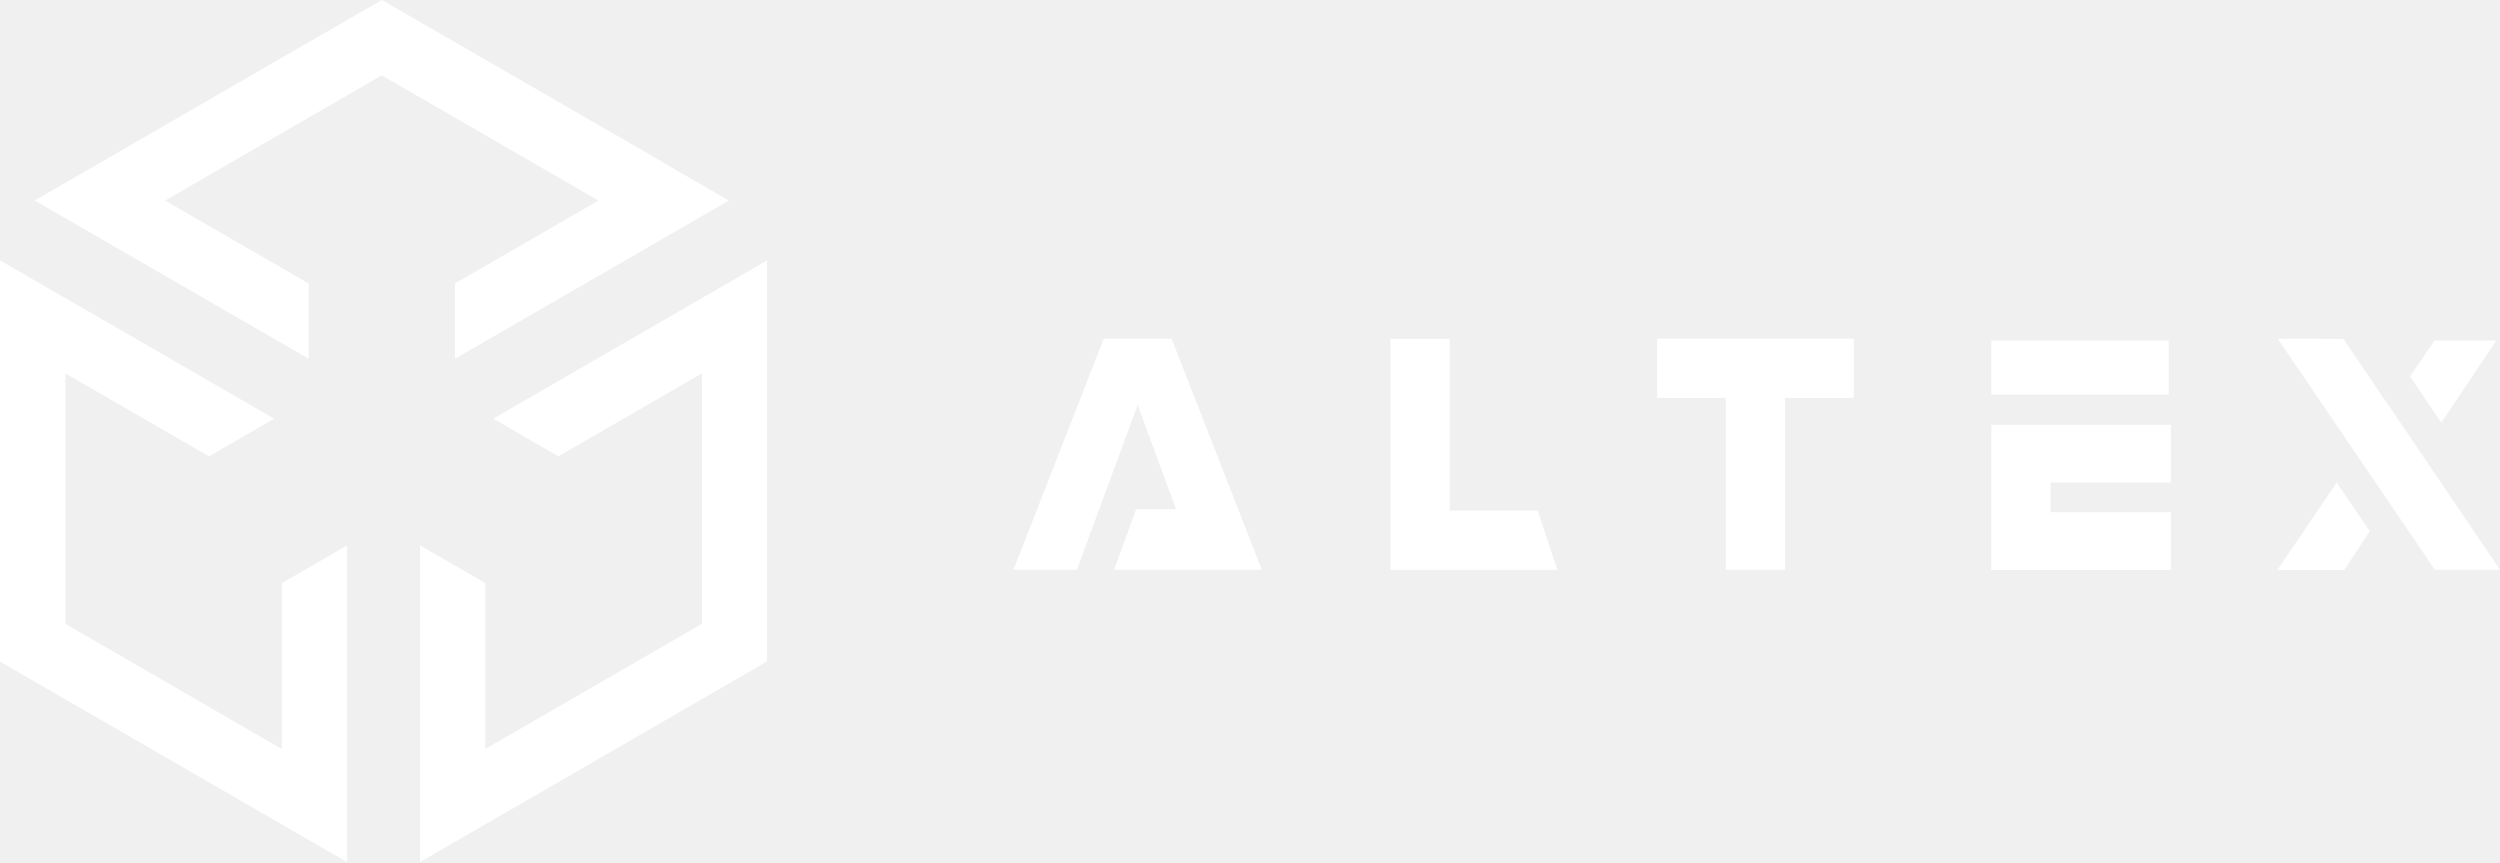
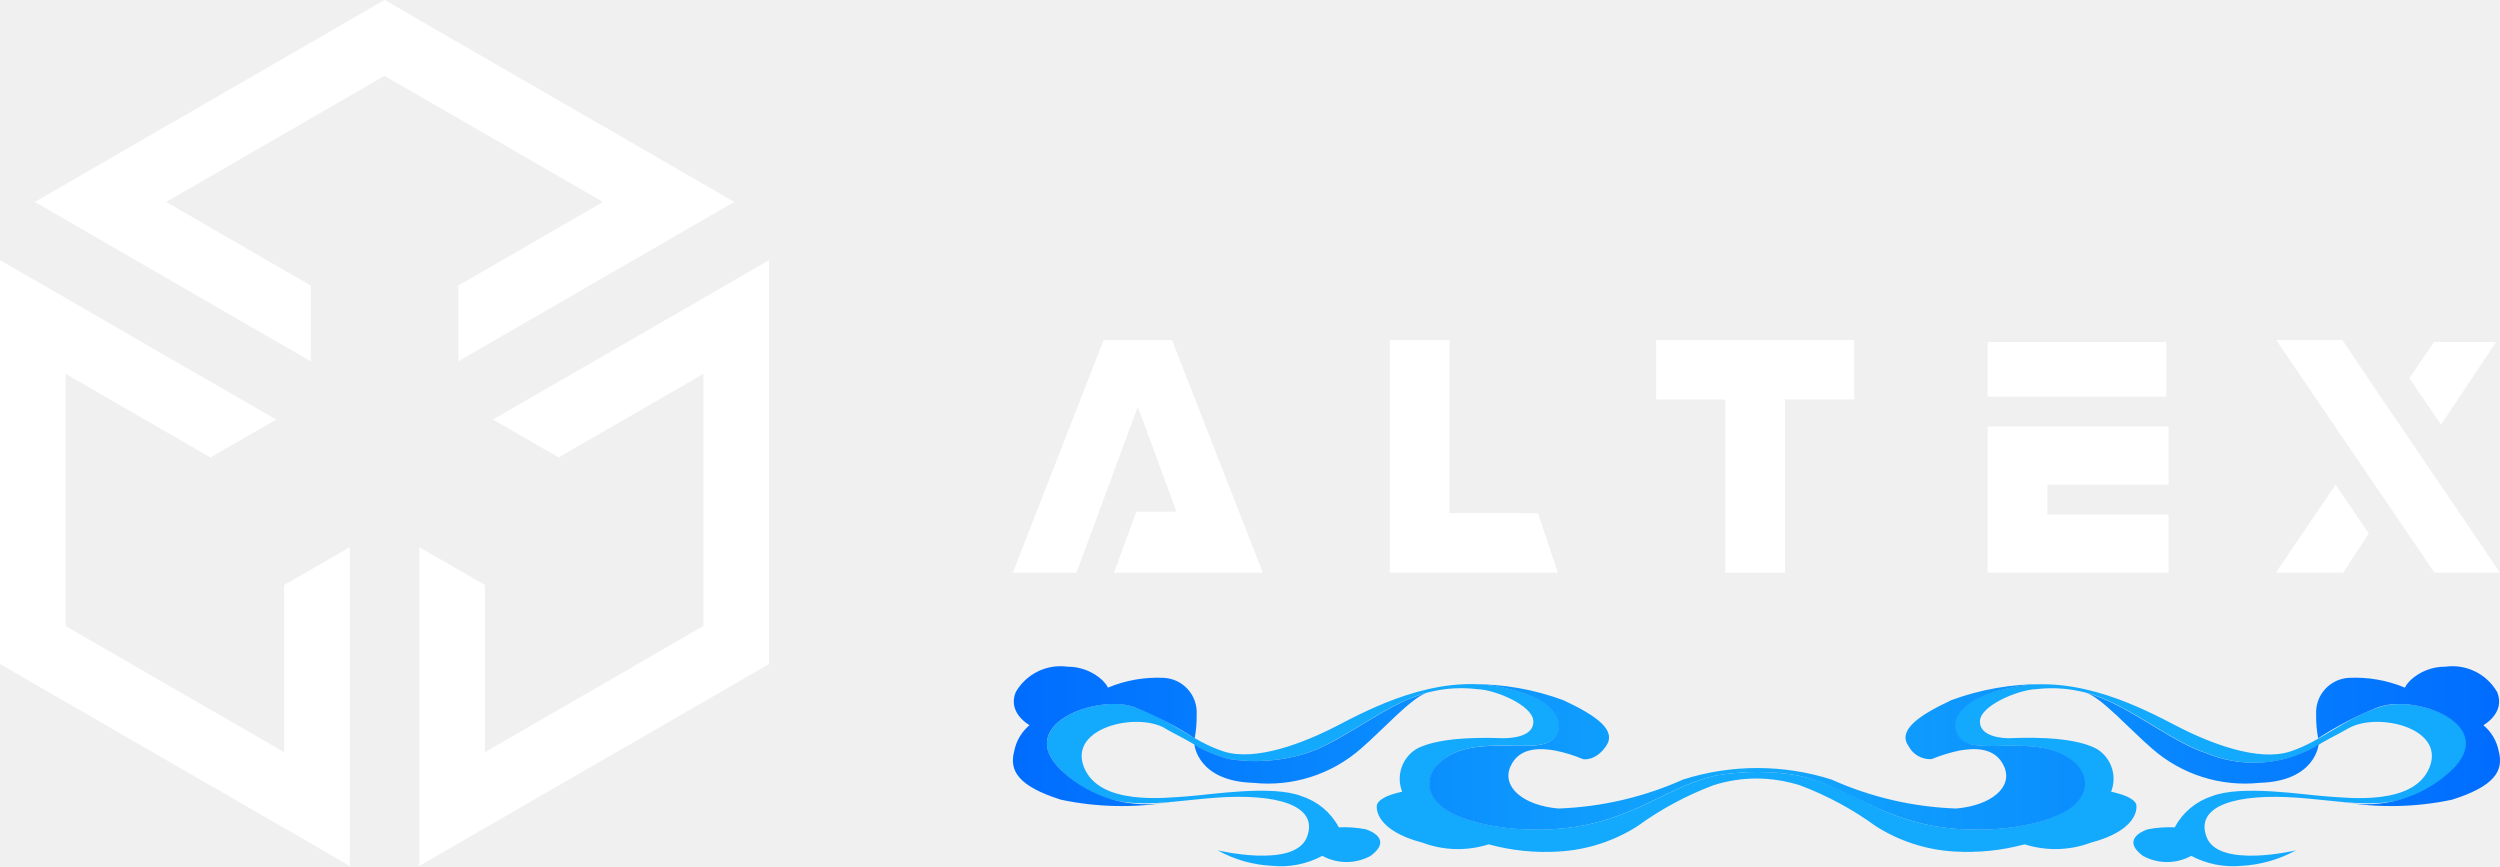
- <svg xmlns="http://www.w3.org/2000/svg" width="116" height="40" viewBox="0 0 116 40">
-   <g id="Group_6354" data-name="Group 6354" transform="translate(0 -0.001)">
-     <path id="Path_4936" data-name="Path 4936" d="M0,100.638V115.9l.123.071,2.9,1.676.124.071.123.071.124.071,2.9,1.676.123.071.123.071.123.071,2.9,1.676.124.071.123.071.123.071,2.9,1.676.123.071.123.071.124.071,2.9,1.676V110.512l-2.9,1.676-.124.071v7.7l-.123-.071-.123-.071-.123-.071-2.9-1.676L9.695,118l-.123-.071-.123-.071-2.9-1.676-.123-.071-.123-.071-.123-.071-2.9-1.676-.123-.071-.123-.071V102.527l.123.071.123.071.123.071,2.9,1.676.123.071.124.071.123.071,2.9,1.676.123.071.123-.071,2.9-1.676-2.9-1.676-.123-.071-.124-.071-.123-.071-2.9-1.676-.123-.071-.124-.071-.123-.071-2.9-1.676L3.15,99.1l-.124-.071L2.9,98.962,0,97.285Z" transform="translate(0 -85.201)" fill="#fff" />
-     <path id="Path_4937" data-name="Path 4937" d="M29.129,0l-.123.071L26.1,1.748l-.123.071-.123.071-.124.071-2.9,1.676-.123.071-.123.071-.123.071-2.9,1.676-.123.071-.123.071-.123.071-2.9,1.676-.124.071-.123.071-.124.071-2.9,1.676,2.9,1.676.124.071.123.071.124.071,2.9,1.676.124.071.123.071.123.071,2.9,1.676.124.071.123.071.123.071,2.9,1.676V13.156l-.123-.071-2.9-1.676-.123-.071-.124-.071-.123-.071-2.9-1.676-.123-.071-.123-.071-.123-.071.123-.071.123-.071.123-.071,2.9-1.676.123-.071.124-.071.123-.071,2.9-1.676.123-.071.123-.071.123-.071,2.9-1.676.123-.071.123-.071.124.071.123.071,2.9,1.676.123.071.123.071.123.071,2.9,1.676.124.071.123.071.123.071,2.9,1.676.123.071.123.071.123.071-.123.071-.123.071-.123.071-2.9,1.676-.123.071-.123.071-.124.071-2.9,1.676-.123.071V16.65l2.9-1.676.123-.071.124-.071.123-.071,2.9-1.676.123-.071.123-.071.124-.071,2.9-1.676.123-.071.123-.071.123-.071,2.9-1.676-2.9-1.676-.123-.071L42.1,7.487l-.123-.071L39.07,5.74l-.123-.071L38.824,5.6,38.7,5.527,35.8,3.851l-.123-.071-.124-.071-.123-.071-2.9-1.676L32.4,1.89l-.123-.071-.123-.071L29.252.072Z" transform="translate(-11.409)" fill="#fff" />
-     <path id="Path_4938" data-name="Path 4938" d="M170.073,98.964l-.123.071-.123.071-.123.071-2.9,1.676-.123.071-.124.071-.123.071-2.9,1.676-.123.071-.123.071-.123.071-2.9,1.676,2.9,1.676.123.071.123-.071,2.9-1.676.123-.071.123-.071.123-.071,2.9-1.676.123-.071.123-.071.123-.071v11.621l-.123.071-.124.071-2.9,1.676-.123.071-.123.071-.123.071-2.9,1.676-.124.071-.123.071-.123.071-2.9,1.676-.123.071-.123.071-.123.071v-7.7l-.123-.071-2.9-1.676V125.2l2.9-1.676.123-.071.123-.071.123-.071,2.9-1.676.123-.071.123-.071.123-.071,2.9-1.676.123-.071.123-.071.123-.071,2.9-1.676.123-.071.123-.071.123-.071,2.9-1.676.123-.071V97.288Z" transform="translate(-137.379 -85.203)" fill="#fff" />
-     <rect id="Rectangle_5040" data-name="Rectangle 5040" width="8.235" height="2.516" transform="translate(92.395 15.801)" fill="#fff" />
-     <path id="Path_4939" data-name="Path 4939" d="M619.465,129.905h3.19v7.975H625.4v-7.975h3.189v-2.747h-9.128Z" transform="translate(-542.574 -111.44)" fill="#fff" />
-     <path id="Path_4940" data-name="Path 4940" d="M746.238,163.514v-1.308h5.582v-2.679h-8.33v6.735h8.33v-2.679h-5.582Z" transform="translate(-651.094 -139.816)" fill="#fff" />
-     <path id="Path_4941" data-name="Path 4941" d="M851.245,185.323h3.107l1.181-1.8L854,181.267Z" transform="translate(-745.576 -158.875)" fill="#fff" />
-     <path id="Path_4942" data-name="Path 4942" d="M851.386,127.157l7.294,10.722h3.02l-5.188-7.657h0l-.186-.262-1.894-2.8Z" transform="translate(-745.699 -111.439)" fill="#fff" />
-     <path id="Path_4943" data-name="Path 4943" d="M905.206,127.927h-2.863l-1.139,1.665,1.455,2.144Z" transform="translate(-789.381 -112.124)" fill="#fff" />
-     <path id="Path_4944" data-name="Path 4944" d="M383,127.157l-4.188,10.722h2.94l2.823-7.652,1.779,4.841h-1.85l-1.023,2.811h6.855l-4.188-10.722Z" transform="translate(-331.786 -111.439)" fill="#fff" />
-     <path id="Path_4945" data-name="Path 4945" d="M526.67,135.135h-.893v0h-3.19v-7.975h-2.748v10.722h7.745Z" transform="translate(-455.32 -111.439)" fill="#fff" />
-   </g>
+ <svg xmlns="http://www.w3.org/2000/svg" id="tsagaan_sar-07" data-name="tsagaan sar-07" width="115.452" height="40" viewBox="0 0 115.452 40">
+   <defs>
+     <linearGradient id="linear-gradient" y1="0.5" x2="1" y2="0.5" gradientUnits="objectBoundingBox">
+       <stop offset="0" stop-color="#006cff" />
+       <stop offset="0.49" stop-color="#13a9fd" />
+       <stop offset="1" stop-color="#006cff" />
+     </linearGradient>
+   </defs>
+   <path id="Path_6212" data-name="Path 6212" d="M13,41.764l.123.069.123.069,2.909,1.686V28.864l-2.909,1.678-.123.069v7.72L13,38.262l-.123-.069-.123-.077L9.844,36.437l-.131-.069L9.59,36.3l-.123-.077L6.558,34.544l-.123-.069-.123-.069-.123-.077L3.279,32.651l-.123-.069L3.033,32.5V20.859l.123.069.123.077.123.069,2.909,1.678.123.069.123.077.123.069L9.59,24.646l.123.077.131-.077,2.909-1.678L9.844,21.29l-.131-.077-.123-.069-.123-.069L6.558,19.4l-.123-.077-.123-.069-.123-.069L3.279,17.5l-.123-.077-.123-.069-.123-.069L0,15.61V34.259l.123.069,2.909,1.686.123.069.123.069.123.069,2.909,1.686.123.069.123.069.123.069L9.59,39.8l.123.069.131.069.123.069,2.909,1.686Z" transform="translate(0 -3.595)" fill="#fff" />
+   <path id="Path_6213" data-name="Path 6213" d="M5.123,11.076l.123.069.123.077L8.278,12.9l.123.069.123.077.123.069,2.909,1.678.123.069.123.077.123.069,2.909,1.678v-3.5l-.123-.069L11.8,11.437l-.123-.077-.123-.069-.123-.069L8.525,9.544,8.4,9.467,8.278,9.4l-.123-.069.123-.077L8.4,9.182l.123-.069,2.909-1.678.123-.077.123-.069L11.8,7.22l2.909-1.678.123-.077.123-.069.123-.069,2.909-1.678.123-.077.123-.069.131.069.123.077L21.4,5.326l.123.069.123.069.123.077L24.68,7.22l.123.069.123.069.123.077,2.909,1.678.123.069.123.069.123.077-.123.069-.123.069-.123.077-2.909,1.678-.123.069-.123.069-.123.077-2.909,1.678-.123.069v3.5l2.909-1.678.123-.069.123-.077.123-.069,2.909-1.678.123-.069.123-.077.123-.069,2.909-1.678.123-.069.123-.077.123-.069,2.909-1.678L31.484,7.643l-.123-.069L31.238,7.5l-.123-.069L28.205,5.749l-.123-.069-.123-.069-.123-.069L24.926,3.856,24.8,3.787l-.123-.069-.123-.069L21.648,1.963l-.123-.069L21.4,1.824l-.123-.069L18.369.069,18.238,0l-.123.069L15.205,1.755l-.123.069-.123.069-.123.069L11.926,3.648l-.123.069-.123.069-.123.069L8.648,5.542l-.123.069L8.4,5.68l-.123.069L5.369,7.435,5.246,7.5l-.123.069L5,7.643,2.09,9.328,5,11.006Z" transform="translate(-0.481)" fill="#fff" />
+   <path id="Path_6214" data-name="Path 6214" d="M38.283,17.357l-.123.069-.123.077-2.909,1.678L35,19.251l-.123.069-.123.077-2.909,1.678-.131.069-.123.069-.123.077-2.909,1.678,2.909,1.678.123.077.123-.077,2.917-1.678.123-.069.123-.077L35,22.753l2.909-1.678.123-.069.123-.077.123-.069V32.5l-.123.077-.123.069-2.909,1.678L35,34.406l-.123.069-.123.069-2.909,1.678-.131.077-.123.069-.123.069-2.909,1.678-.123.077-.123.069-.123.069v-7.72l-.123-.069L25.16,28.864V43.588L28.069,41.9l.123-.069.123-.069.123-.069,2.909-1.686.123-.069.123-.069.123-.069,2.917-1.686.123-.069.123-.069L35,37.908l2.909-1.686.123-.069.123-.069.123-.069,2.909-1.686.123-.069V15.61l-2.909,1.678Z" transform="translate(-5.795 -3.595)" fill="#fff" />
+   <rect id="Rectangle_5578" data-name="Rectangle 5578" width="8.251" height="2.525" transform="translate(91.792 15.794)" fill="#fff" />
+   <path id="Path_6215" data-name="Path 6215" d="M99.37,23.148h3.194v8h2.755v-8h3.194V20.4H99.37Z" transform="translate(-22.887 -4.699)" fill="#fff" />
+   <path id="Path_6216" data-name="Path 6216" d="M122.015,29.585V28.276h5.6V25.59H119.26v6.75h8.351V29.654h-5.6Z" transform="translate(-27.468 -5.894)" fill="#fff" />
+   <path id="Path_6217" data-name="Path 6217" d="M136.55,33.144h3.109l1.185-1.809-1.532-2.255Z" transform="translate(-31.45 -6.698)" fill="#fff" />
+   <path id="Path_6218" data-name="Path 6218" d="M141.7,23.471h0l-.185-.262L139.626,20.4H136.57l7.312,10.745h3.025Z" transform="translate(-31.455 -4.699)" fill="#fff" />
+   <path id="Path_6219" data-name="Path 6219" d="M148.57,20.52H145.7l-1.139,1.67,1.462,2.147Z" transform="translate(-33.295 -4.726)" fill="#fff" />
+   <path id="Path_6220" data-name="Path 6220" d="M64.965,20.4,60.77,31.145h2.94l2.832-7.666,1.786,4.849H66.473l-1.031,2.817h6.873L68.12,20.4Z" transform="translate(-13.997 -4.699)" fill="#fff" />
+   <path id="Path_6221" data-name="Path 6221" d="M90.232,28.4H89.34v-.008H86.145V20.4H83.39V31.145h7.758Z" transform="translate(-19.207 -4.699)" fill="#fff" />
+   <path id="Path_6222" data-name="Path 6222" d="M68.275,43.09c-1.316-.762-4.456-.031-3.756,1.778s3.756,1.432,4.787,1.362,3.933-.546,5.288,0a2.963,2.963,0,0,1,1.7,1.432,5.253,5.253,0,0,1,1.255.092c.369.123,1.155.531.216,1.224a2.319,2.319,0,0,1-2.232,0,4.046,4.046,0,0,1-2.317.462,5.769,5.769,0,0,1-2.517-.716s3.564.854,4.125-.616-1.416-2.017-4.187-1.816-4.887.87-7.135-1.239S65.089,41.5,66.836,42.1s2.671,1.578,4.133,2.055,3.687-.377,5.234-1.178,4.51-2.378,7.5-1.809,3.086,1.917,2.455,2.448-2.271.092-3.771.377-2.471,1.439-1.532,2.517,4.564,1.7,7.5.885c2.24-.623,3.44-1.678,5.318-2.117a11.037,11.037,0,0,1,3.895,0,.073.073,0,0,1,.054.015h0c2.032.493,3.033,1.485,5.242,2.1,2.932.816,6.55.2,7.481-.877s-.031-2.232-1.532-2.517-3.133.162-3.771-.377-.531-1.886,2.448-2.448,5.942,1,7.5,1.809,3.771,1.655,5.234,1.178,2.386-1.455,4.133-2.055,5.588.839,3.333,2.948-4.372,1.439-7.135,1.239-4.741.346-4.187,1.816,4.125.616,4.125.616a5.894,5.894,0,0,1-2.517.716,4.123,4.123,0,0,1-2.317-.462,2.319,2.319,0,0,1-2.232,0c-.931-.693-.146-1.1.216-1.224a5.253,5.253,0,0,1,1.255-.092,2.963,2.963,0,0,1,1.7-1.432c1.355-.546,4.256-.069,5.288,0s4.087.454,4.787-1.362-2.432-2.54-3.756-1.778c-.562.323-1.039.531-1.532.862a5.75,5.75,0,0,1-5.026.277c-1.37-.439-3.056-1.77-4.6-2.448a6.209,6.209,0,0,0-3.271-.5c-.785.023-2.555.739-2.586,1.47s1.054.808,1.432.793,2.817-.139,3.972.5a1.617,1.617,0,0,1,.654,1.97s.3.069.531.146.585.246.631.454.015,1.2-2.1,1.755a4.684,4.684,0,0,1-3.056.077,10.135,10.135,0,0,1-3.256.331,7.555,7.555,0,0,1-3.617-1.17,14.835,14.835,0,0,0-3.517-1.893,6.852,6.852,0,0,0-1.986-.308,6.587,6.587,0,0,0-1.986.308,14.835,14.835,0,0,0-3.517,1.893,7.555,7.555,0,0,1-3.617,1.17,9.926,9.926,0,0,1-3.256-.331,4.674,4.674,0,0,1-3.056-.077c-2.117-.554-2.155-1.555-2.1-1.755s.4-.377.631-.454.531-.146.531-.146a1.617,1.617,0,0,1,.654-1.97c1.147-.631,3.587-.508,3.972-.5s1.47-.054,1.432-.793-1.8-1.455-2.586-1.47a6.131,6.131,0,0,0-3.271.5c-1.555.677-3.233,2.009-4.6,2.448a7.777,7.777,0,0,1-3.656.269,7.708,7.708,0,0,1-1.37-.546c-.485-.331-.97-.539-1.532-.862h0Z" transform="translate(-14.467 -9.455)" fill="#13a9fd" fill-rule="evenodd" />
+   <path id="Path_6223" data-name="Path 6223" d="M68,46.257a13.54,13.54,0,0,1-5.011-.115c-1.947-.616-2.4-1.324-2.155-2.24a2.062,2.062,0,0,1,.708-1.2s-1.031-.562-.639-1.524A2.384,2.384,0,0,1,63.295,40a2.355,2.355,0,0,1,1.609.623c.239.246.254.346.254.346a5.976,5.976,0,0,1,2.586-.454,1.6,1.6,0,0,1,1.516,1.693,5.455,5.455,0,0,1-.092,1.1,15.509,15.509,0,0,0-2.8-1.447c-1.755-.6-5.588.839-3.333,2.948a5.69,5.69,0,0,0,4.98,1.439h0Zm54.224,0a13.54,13.54,0,0,0,5.011-.115c1.947-.616,2.4-1.324,2.155-2.24a2.062,2.062,0,0,0-.708-1.2s1.031-.562.639-1.524A2.384,2.384,0,0,0,126.924,40a2.355,2.355,0,0,0-1.609.623c-.239.246-.254.346-.254.346a5.976,5.976,0,0,0-2.586-.454,1.6,1.6,0,0,0-1.516,1.693,5.456,5.456,0,0,0,.092,1.1,15.509,15.509,0,0,1,2.8-1.447c1.755-.6,5.588.839,3.333,2.948a5.69,5.69,0,0,1-4.98,1.439h0ZM69.137,43.578c.069.038.131.085.2.131a7.708,7.708,0,0,0,1.37.546,7.777,7.777,0,0,0,3.656-.269c1.37-.439,3.056-1.77,4.6-2.448A8.28,8.28,0,0,1,79.9,41.2c-.754.254-2.017,1.693-3.056,2.586a6.5,6.5,0,0,1-4.972,1.578c-2.586-.077-2.717-1.778-2.717-1.778h0ZM80,41.161c.162-.038.308-.069.454-.092-.1.023-.246.054-.454.092Zm41.085,2.417c-.069.038-.131.085-.2.131a5.75,5.75,0,0,1-5.026.277c-1.37-.439-3.056-1.77-4.6-2.448a8.28,8.28,0,0,0-.931-.339c.754.254,2.017,1.693,3.056,2.586a6.5,6.5,0,0,0,4.972,1.578c2.586-.077,2.717-1.778,2.717-1.778h0Zm-10.868-2.417c-.162-.038-.308-.069-.454-.092.1.023.246.054.454.092Zm-28.263-.354h0a6.435,6.435,0,0,1,1.262.123c2.986.57,3.086,1.917,2.455,2.448s-2.271.092-3.771.377-2.471,1.439-1.532,2.517,4.564,1.7,7.5.885c2.24-.623,3.44-1.678,5.318-2.117a10.647,10.647,0,0,1,1.316-.154h0a11.792,11.792,0,0,1,1.278,0h0a9.132,9.132,0,0,1,1.316.154c1.878.439,3.071,1.493,5.318,2.117,2.932.816,6.565.192,7.5-.885s-.031-2.232-1.532-2.517-3.133.162-3.771-.377-.531-1.886,2.455-2.448a7.874,7.874,0,0,1,1.262-.123h0a11.93,11.93,0,0,0-4.218.739c-1.632.762-2.471,1.432-1.97,2.132a1.13,1.13,0,0,0,1.054.593,7.475,7.475,0,0,1,1.3-.4c.6-.1,1.632-.208,2.055.739s-.585,1.8-2.217,1.94a15.357,15.357,0,0,1-5.757-1.339,11.31,11.31,0,0,0-6.85,0,15.436,15.436,0,0,1-5.757,1.339c-1.632-.139-2.632-1-2.217-1.94s1.455-.839,2.055-.739a6.805,6.805,0,0,1,1.3.4s.554.115,1.054-.593-.331-1.37-1.97-2.132a11.929,11.929,0,0,0-4.218-.739h0Z" transform="translate(-13.997 -9.212)" fill-rule="evenodd" fill="url(#linear-gradient)" />
</svg>
